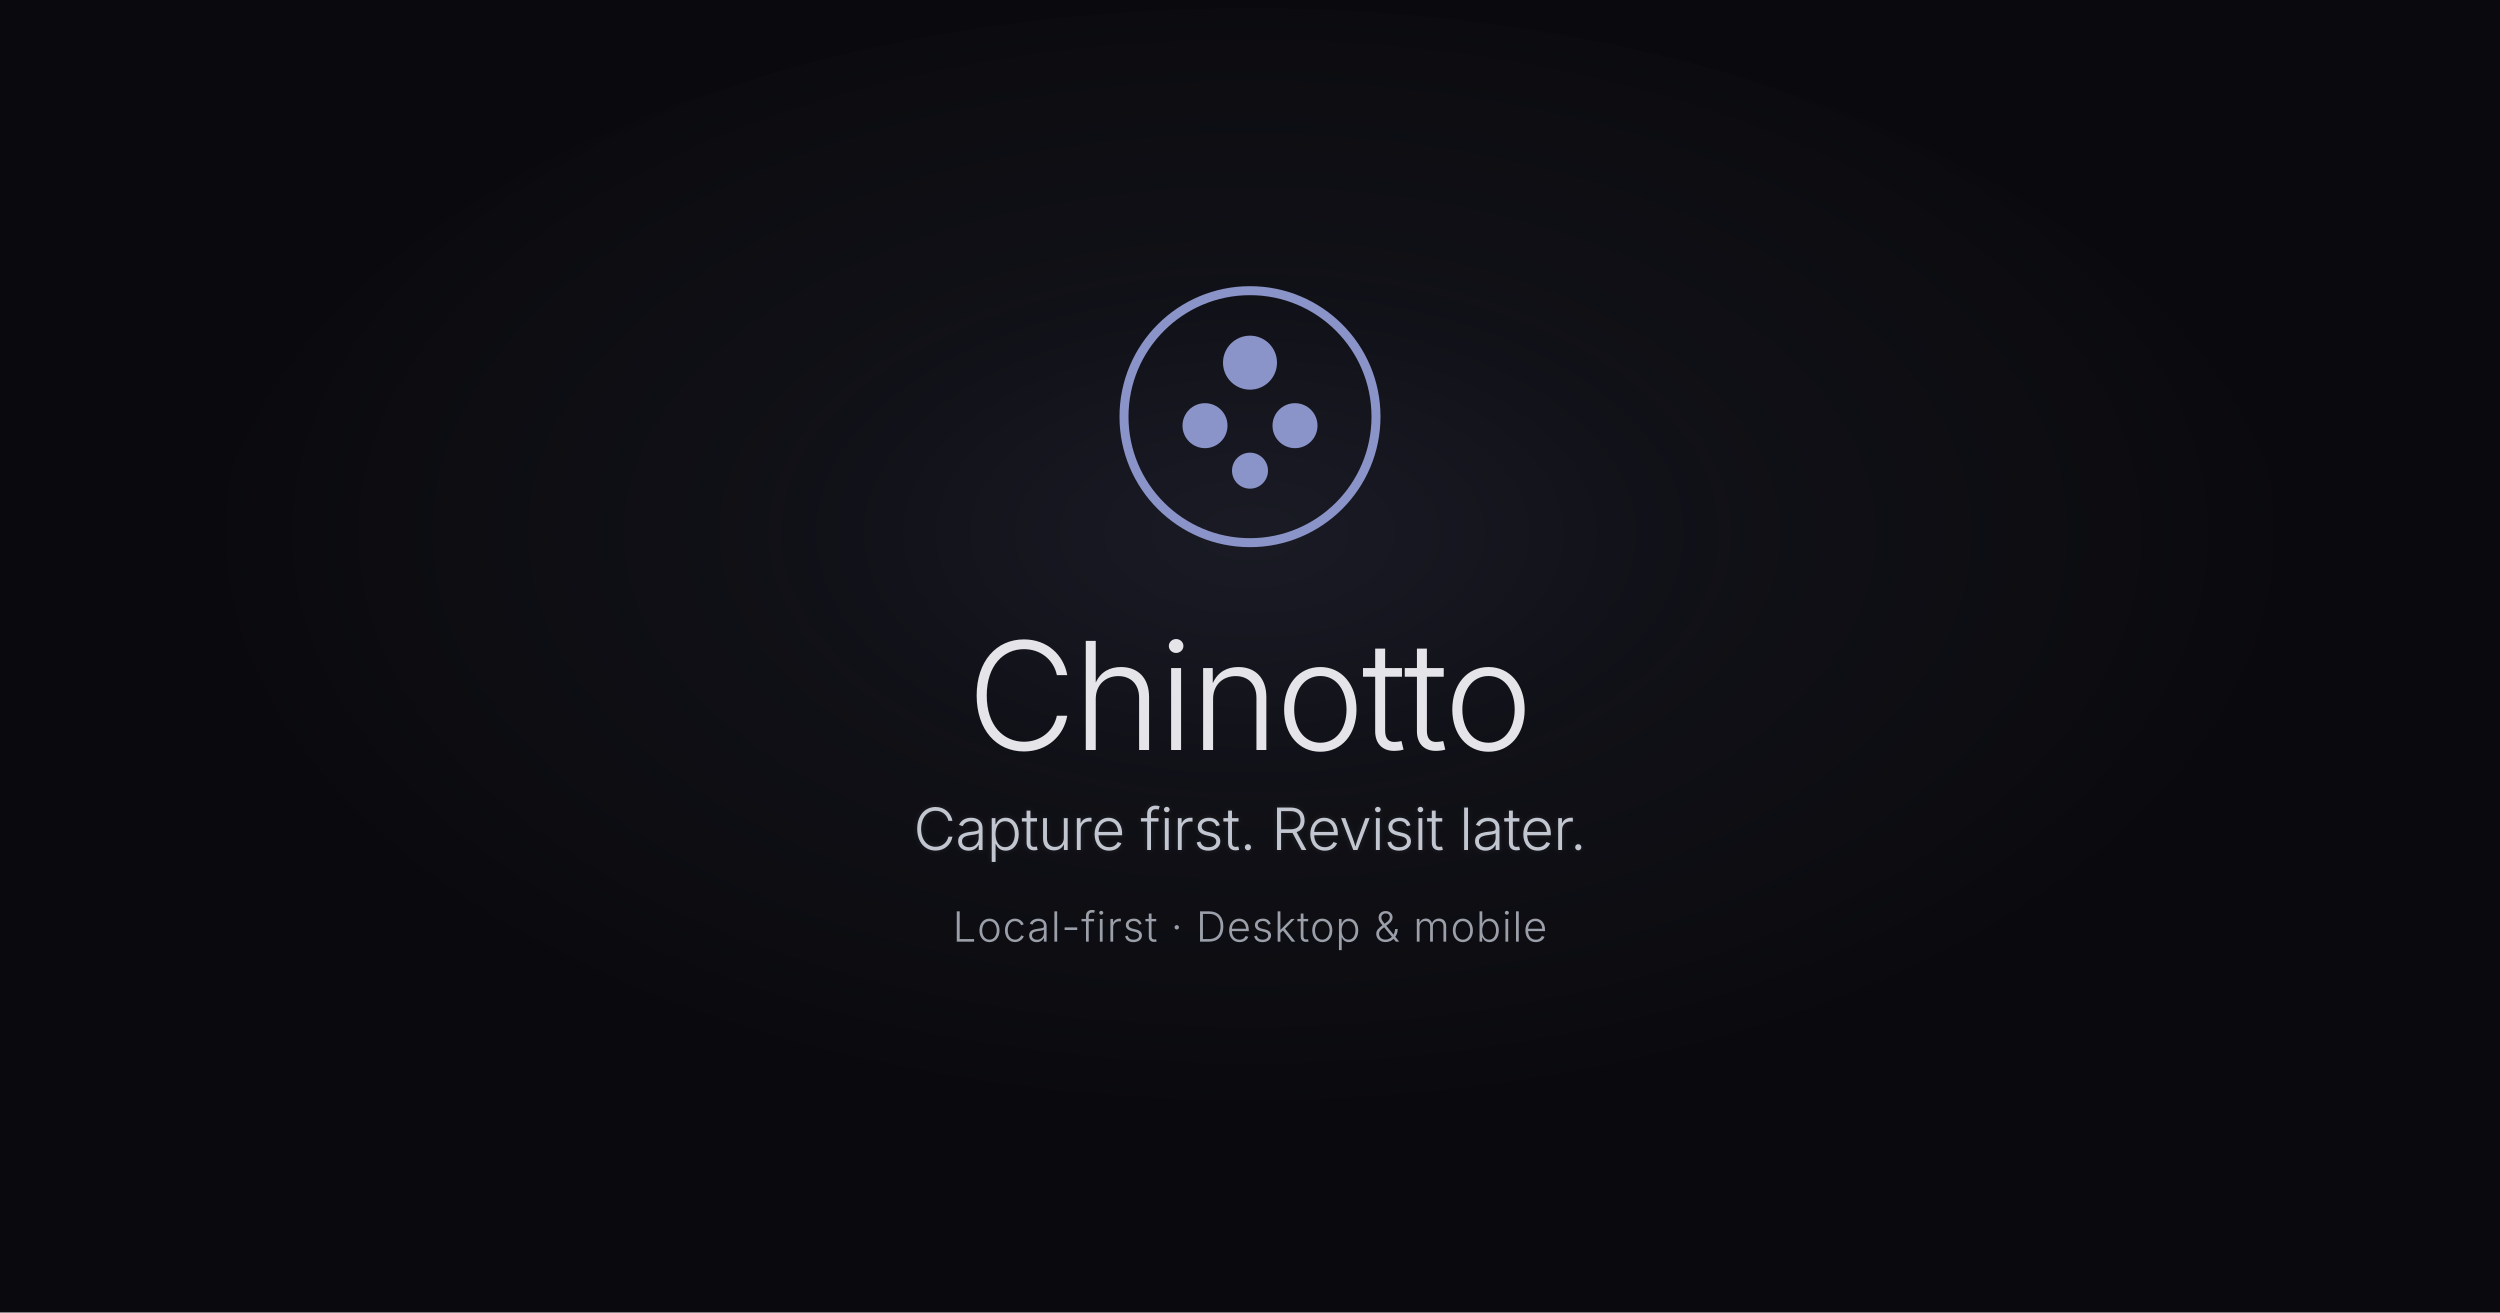
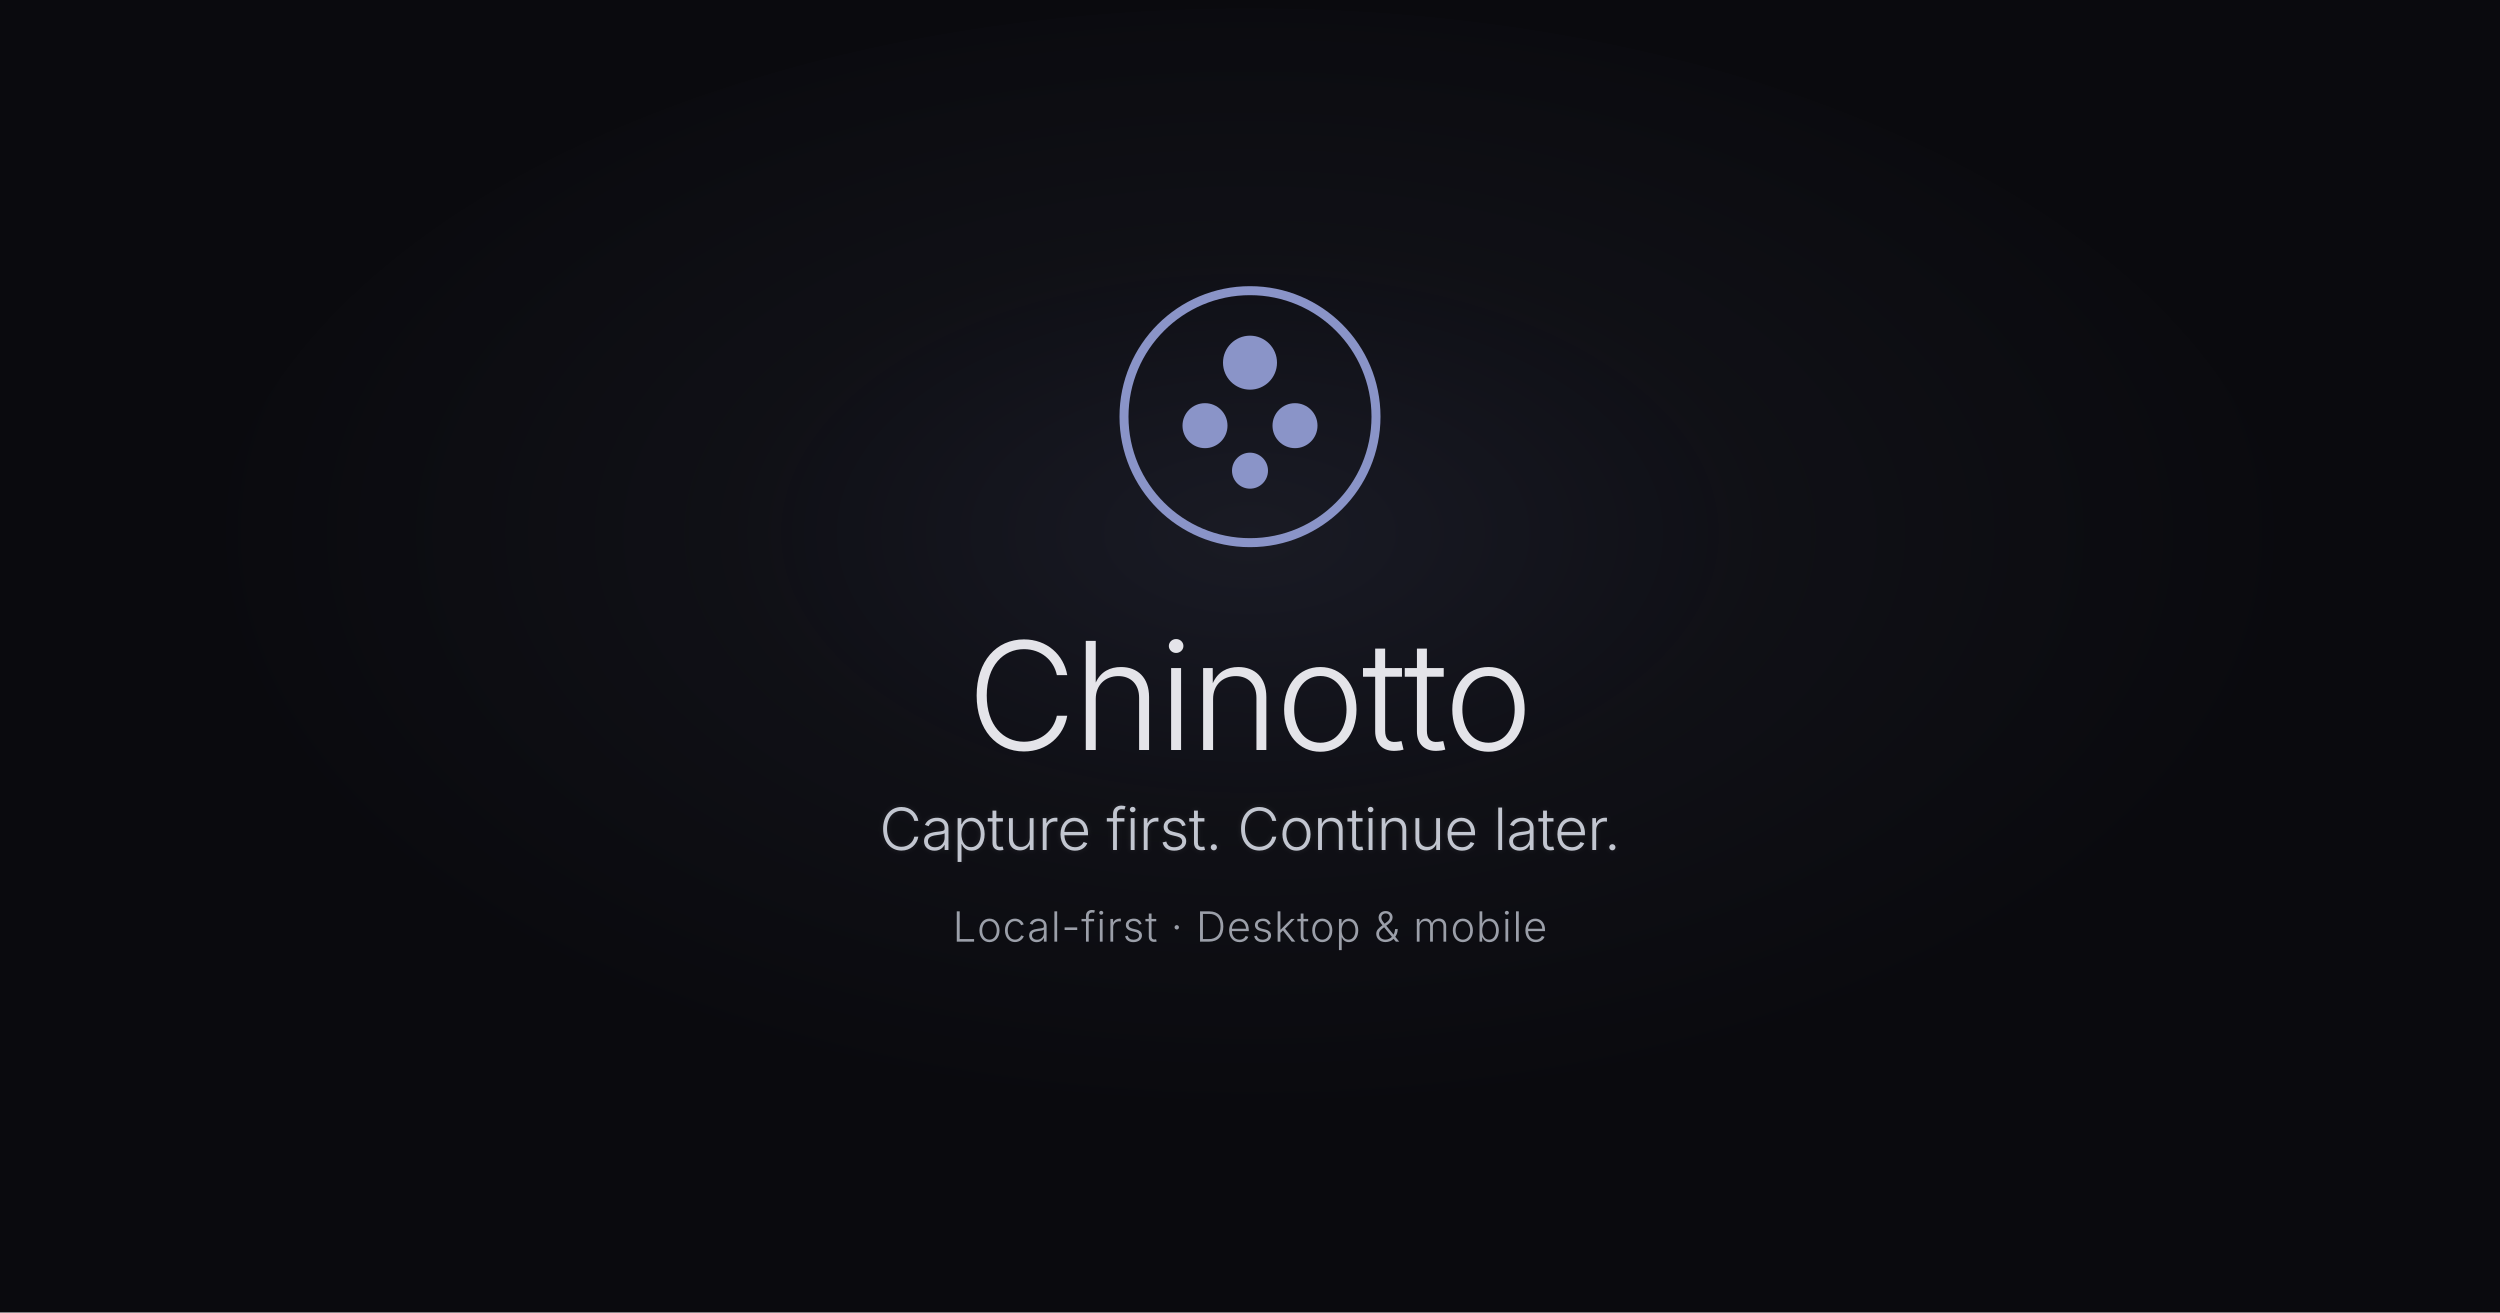
<svg xmlns="http://www.w3.org/2000/svg" width="1200" height="630" viewBox="0 0 1200 630" fill="none">
  <rect width="1200" height="630" fill="#0a0a0e" />
  <defs>
    <radialGradient id="glow" cx="50%" cy="45%">
      <stop offset="0%" stop-color="rgba(138,148,200,0.12)" />
      <stop offset="50%" stop-color="rgba(138,148,200,0.04)" />
      <stop offset="100%" stop-color="rgba(138,148,200,0)" />
    </radialGradient>
    <filter id="textglow" x="-15%" y="-15%" width="130%" height="130%">
      <feGaussianBlur in="SourceAlpha" stdDeviation="1.2" result="blur" />
      <feFlood flood-color="#fff" flood-opacity="0.08" result="flood" />
      <feComposite in2="blur" operator="in" result="glow" />
      <feMerge>
        <feMergeNode in="glow" />
        <feMergeNode in="SourceGraphic" />
      </feMerge>
    </filter>
  </defs>
  <ellipse cx="600" cy="284" rx="500" ry="280" fill="url(#glow)" />
  <g transform="translate(600,200) scale(2.16) translate(-32,-32)">
    <circle cx="32" cy="32" r="28" stroke="#8a94c8" stroke-width="2" fill="none" />
    <circle cx="32" cy="20" r="6" fill="#8a94c8" />
    <circle cx="22" cy="34" r="5" fill="#8a94c8" />
    <circle cx="42" cy="34" r="5" fill="#8a94c8" />
    <circle cx="32" cy="44" r="4" fill="#8a94c8" />
  </g>
  <text x="600" y="360" font-family="Inter, system-ui, sans-serif" font-size="72" font-weight="300" fill="#e4e4e9" text-anchor="middle" letter-spacing="-0.02em">Chinotto</text>
-   <text x="600" y="408" font-family="Inter, system-ui, sans-serif" font-size="28" font-weight="300" fill="#c2c6d0" text-anchor="middle" letter-spacing="-0.01em" filter="url(#textglow)">Capture first. Revisit later.</text>
+   <text x="600" y="408" font-family="Inter, system-ui, sans-serif" font-size="28" font-weight="300" fill="#c2c6d0" text-anchor="middle" letter-spacing="-0.01em" filter="url(#textglow)">Capture first. Continue later.</text>
  <text x="600" y="452" font-family="Inter, system-ui, sans-serif" font-size="20" font-weight="300" fill="#9b9fa9" text-anchor="middle" letter-spacing="0.02em">Local-first · Desktop &amp; mobile</text>
</svg>
